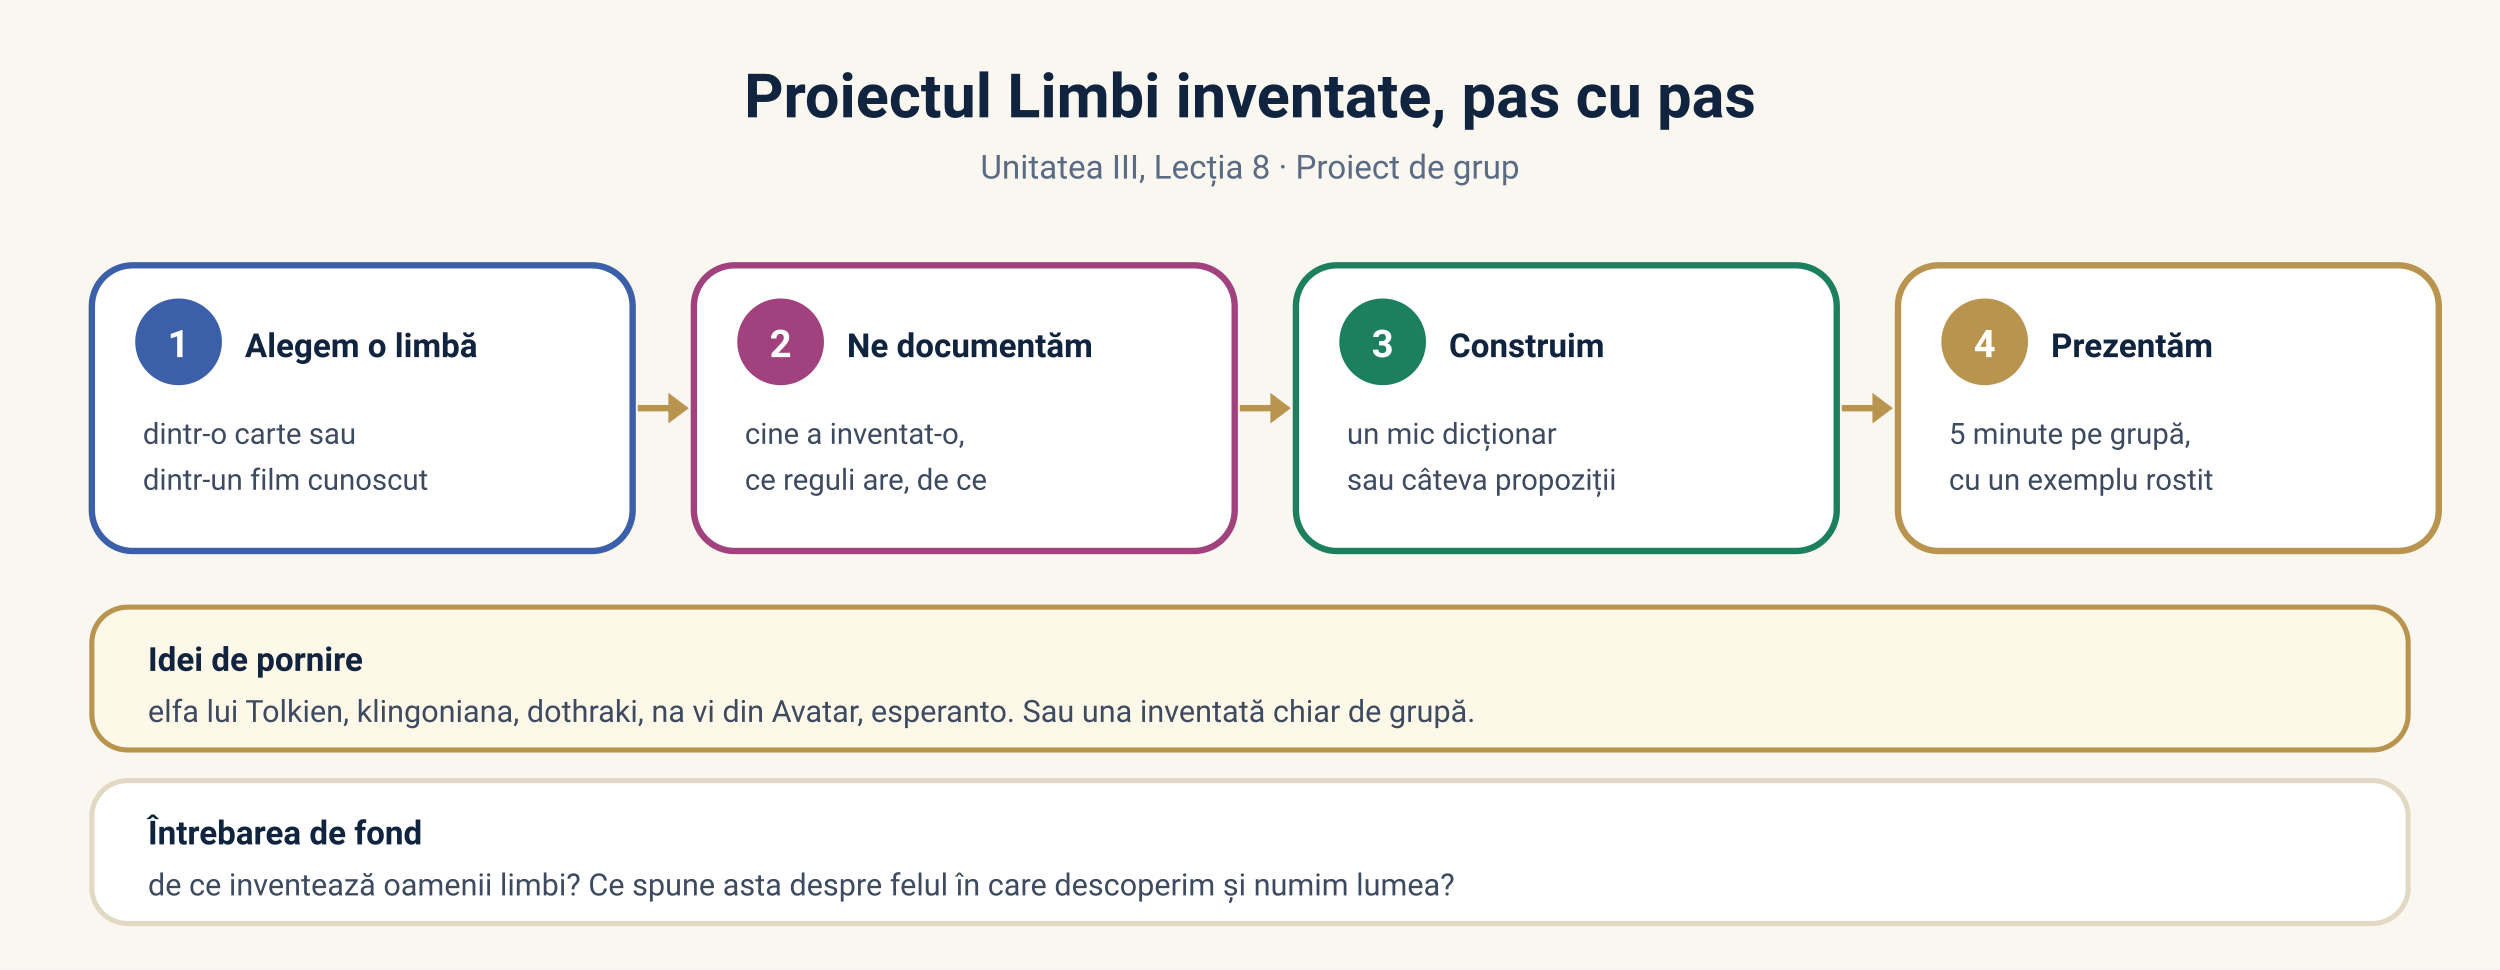
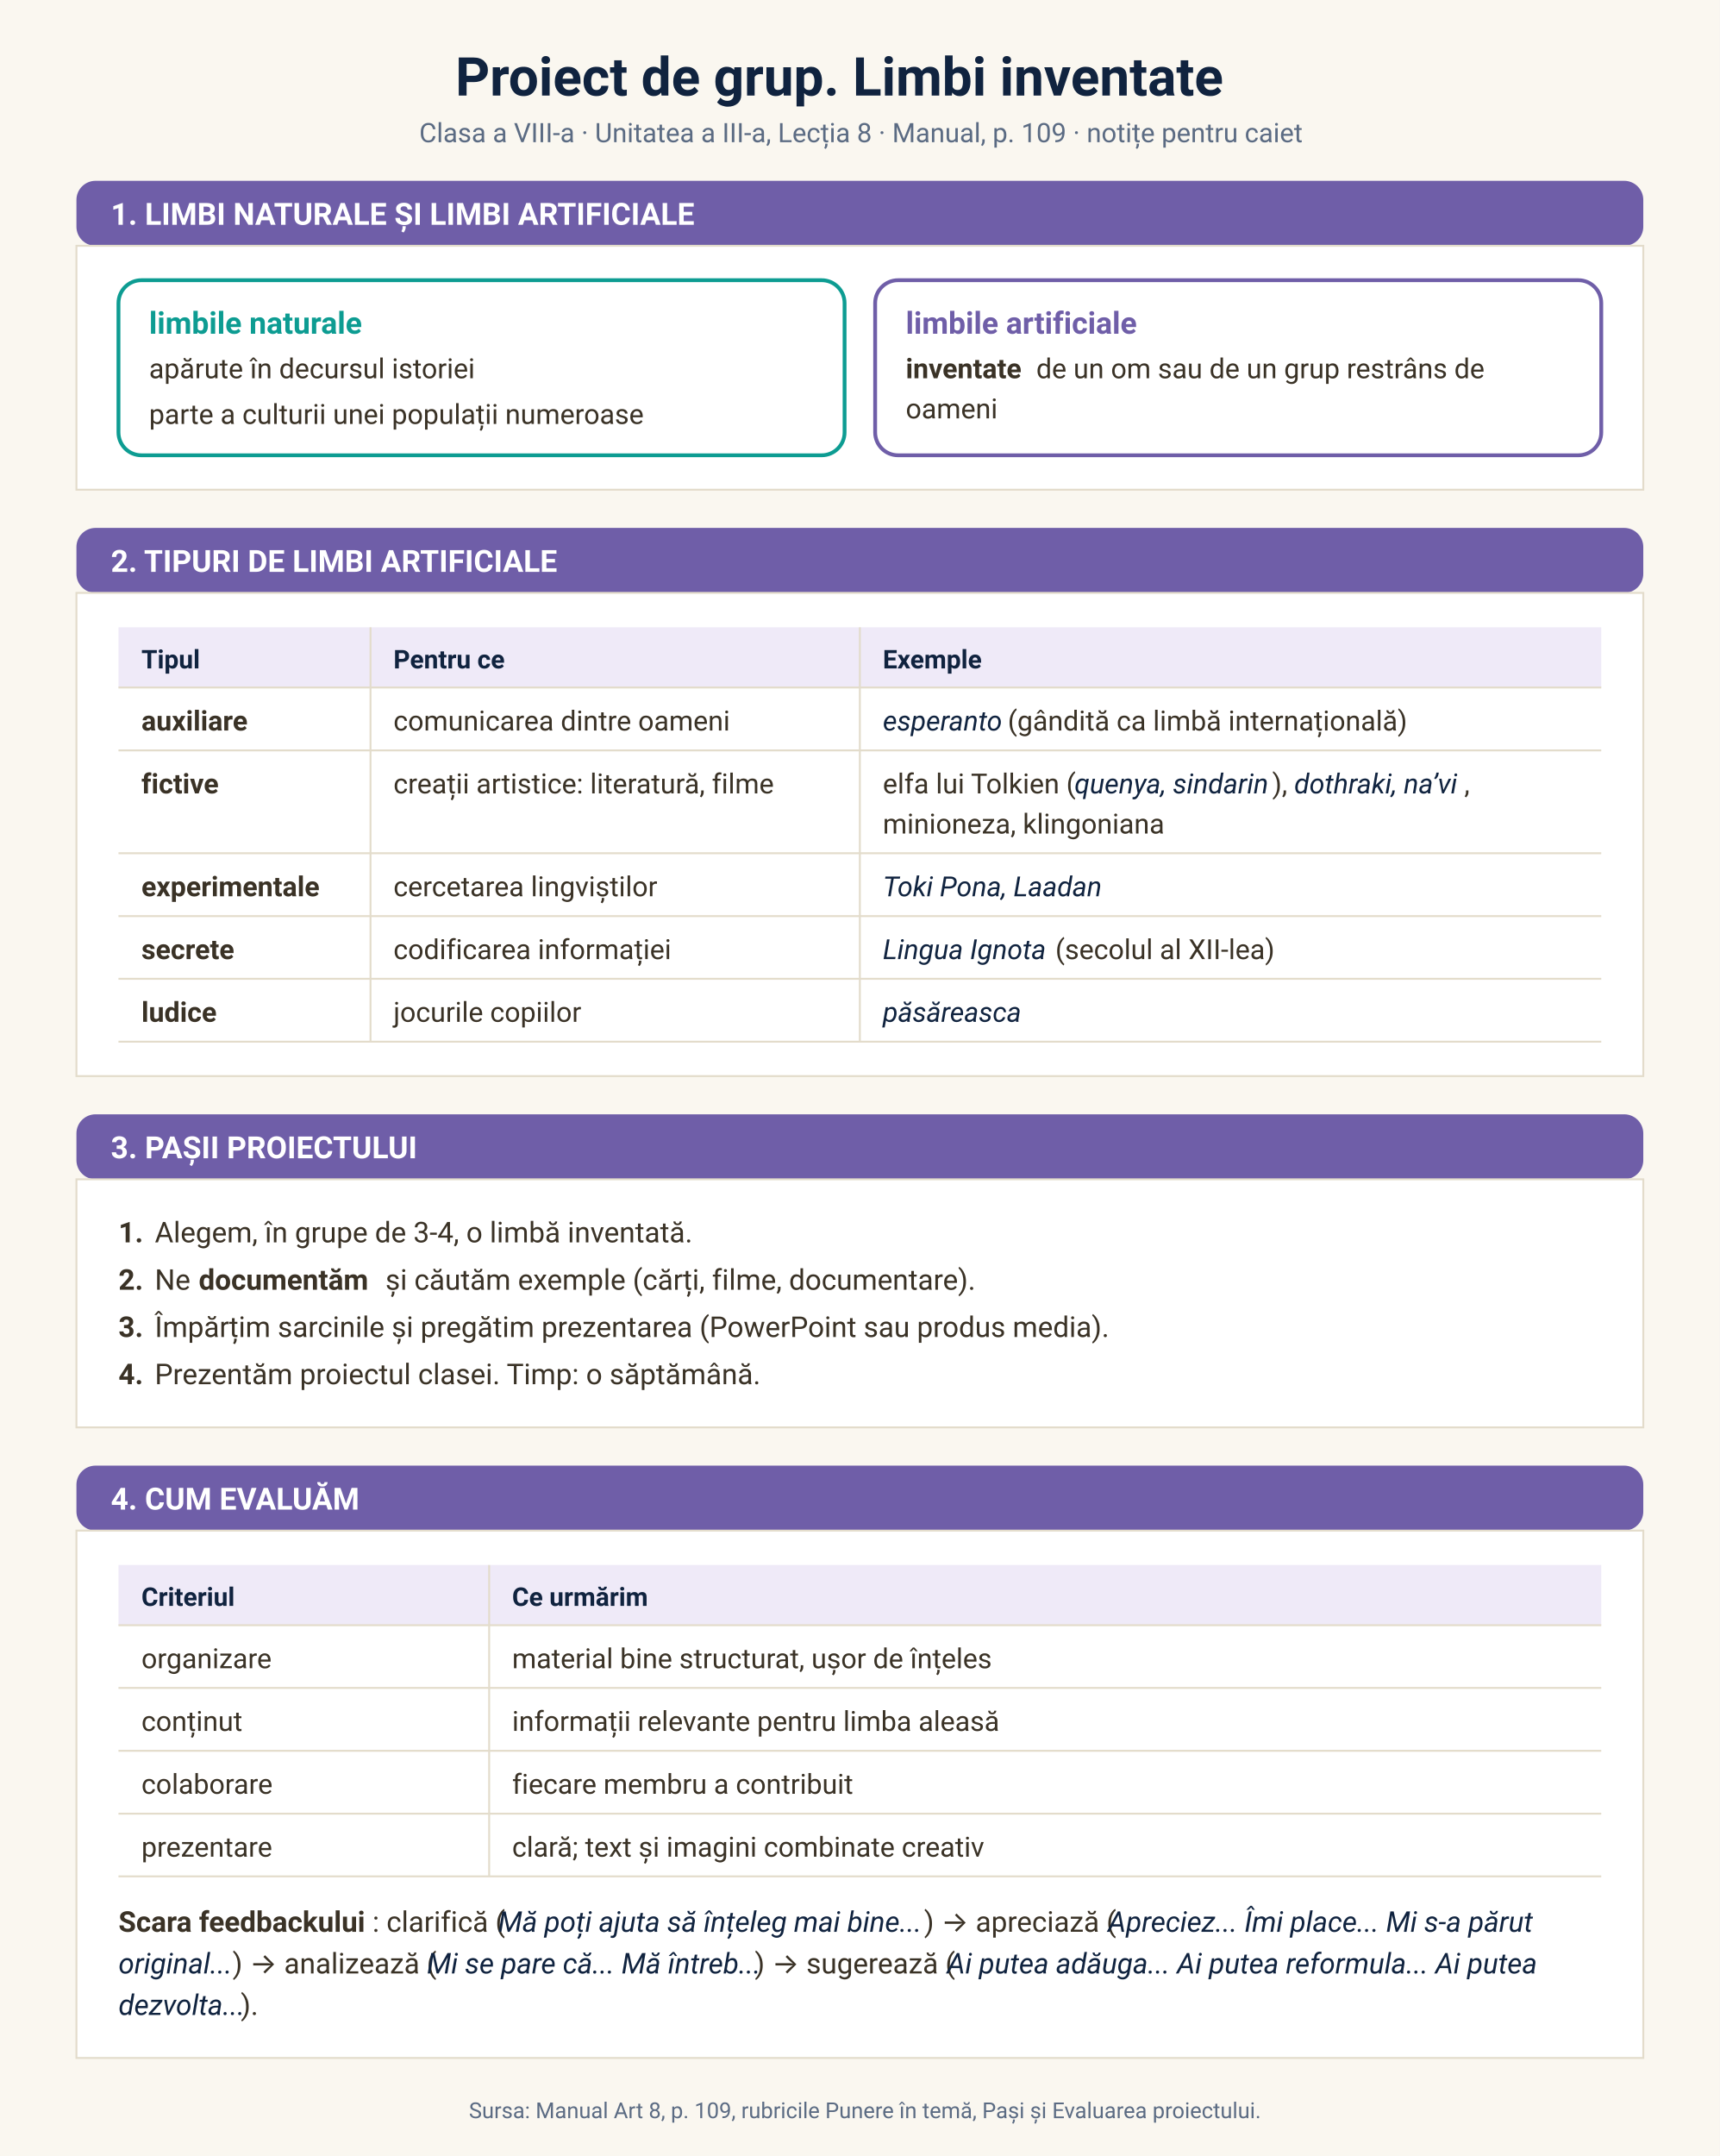
- <svg xmlns="http://www.w3.org/2000/svg" viewBox="0 0 980 380" font-family="'Segoe UI', 'Plus Jakarta Sans', -apple-system, Roboto, sans-serif">
-   <rect width="980" height="380" fill="#faf7f0" />
-   <text x="490" y="46" text-anchor="middle" font-size="24" font-weight="700" fill="#10233f">Proiectul Limbi inventate, pas cu pas</text>
-   <text x="490" y="70" text-anchor="middle" font-size="13" fill="#5b6b83">Unitatea III, Lecția 8 · Proiect de grup</text>
-   <rect x="36" y="104" width="212" height="112" rx="16" fill="#ffffff" stroke="#3b5fa8" stroke-width="2.5" />
-   <circle cx="70" cy="134" r="17" fill="#3b5fa8" />
-   <text x="70" y="140" text-anchor="middle" font-size="15" font-weight="700" fill="#ffffff">1</text>
-   <text x="96" y="140" font-size="13" font-weight="700" fill="#10233f">Alegem o limbă</text>
-   <text x="56" y="174" font-size="11.5" fill="#3d4a5f">dintr-o carte sau</text>
-   <text x="56" y="192" font-size="11.5" fill="#3d4a5f">dintr-un film cunoscut</text>
-   <path d="M250 160 L268 160" stroke="#b8944f" stroke-width="2.5" />
-   <path d="M262 154 L270 160 L262 166 Z" fill="#b8944f" />
-   <rect x="272" y="104" width="212" height="112" rx="16" fill="#ffffff" stroke="#a1417e" stroke-width="2.5" />
-   <circle cx="306" cy="134" r="17" fill="#a1417e" />
-   <text x="306" y="140" text-anchor="middle" font-size="15" font-weight="700" fill="#ffffff">2</text>
-   <text x="332" y="140" font-size="13" font-weight="700" fill="#10233f">Ne documentăm</text>
-   <text x="292" y="174" font-size="11.5" fill="#3d4a5f">cine a inventat-o,</text>
-   <text x="292" y="192" font-size="11.5" fill="#3d4a5f">ce reguli are, de ce</text>
-   <path d="M486 160 L504 160" stroke="#b8944f" stroke-width="2.5" />
-   <path d="M498 154 L506 160 L498 166 Z" fill="#b8944f" />
-   <rect x="508" y="104" width="212" height="112" rx="16" fill="#ffffff" stroke="#1c7f5e" stroke-width="2.5" />
-   <circle cx="542" cy="134" r="17" fill="#1c7f5e" />
-   <text x="542" y="140" text-anchor="middle" font-size="15" font-weight="700" fill="#ffffff">3</text>
-   <text x="568" y="140" font-size="13" font-weight="700" fill="#10233f">Construim</text>
-   <text x="528" y="174" font-size="11.5" fill="#3d4a5f">un mic dicționar</text>
-   <text x="528" y="192" font-size="11.5" fill="#3d4a5f">sau câteva propoziții</text>
-   <path d="M722 160 L740 160" stroke="#b8944f" stroke-width="2.5" />
-   <path d="M734 154 L742 160 L734 166 Z" fill="#b8944f" />
-   <rect x="744" y="104" width="212" height="112" rx="16" fill="#ffffff" stroke="#b8944f" stroke-width="2.5" />
-   <circle cx="778" cy="134" r="17" fill="#b8944f" />
-   <text x="778" y="140" text-anchor="middle" font-size="15" font-weight="700" fill="#ffffff">4</text>
-   <text x="804" y="140" font-size="13" font-weight="700" fill="#10233f">Prezentăm</text>
-   <text x="764" y="174" font-size="11.5" fill="#3d4a5f">5 minute pe grupă,</text>
-   <text x="764" y="192" font-size="11.5" fill="#3d4a5f">cu un exemplu rostit</text>
-   <rect x="36" y="238" width="908" height="56" rx="14" fill="#fef8e9" stroke="#b8944f" stroke-width="2" />
-   <text x="58" y="263" font-size="13" font-weight="700" fill="#10233f">Idei de pornire</text>
-   <text x="58" y="283" font-size="12" fill="#3d4a5f">elfa lui Tolkien, klingoniana, dothraki, na vi din Avatar, esperanto. Sau una inventată chiar de grupă.</text>
-   <rect x="36" y="306" width="908" height="56" rx="14" fill="#ffffff" stroke="#e2d9c4" stroke-width="2" />
-   <text x="58" y="331" font-size="13" font-weight="700" fill="#10233f">Întrebarea de fond</text>
-   <text x="58" y="351" font-size="12" fill="#3d4a5f">de ce inventează oamenii limbi? Ce spune asta despre felul în care descoperim și numim lumea?</text>
+ <svg xmlns="http://www.w3.org/2000/svg" viewBox="0 0 900 1128" font-family="'Segoe UI', 'Plus Jakarta Sans', -apple-system, Roboto, sans-serif">
+   <rect width="900" height="1128" fill="#faf7f0" />
+   <text x="238.3" y="50.0" font-size="28" fill="#10233f" font-weight="700" textLength="424.5" lengthAdjust="spacing">Proiect de grup. Limbi inventate</text>
+   <text x="219.4" y="74.4" font-size="14" fill="#5b6b83" textLength="461.2" lengthAdjust="spacing">Clasa a VIII-a · Unitatea a III-a, Lecția 8 · Manual, p. 109 · notițe pentru caiet</text>
+   <rect x="40" y="94.6" width="820" height="34" rx="10" fill="#6f5ea8" />
+   <text x="58" y="117.6" font-size="16" font-weight="700" fill="#ffffff">1. LIMBI NATURALE ȘI LIMBI ARTIFICIALE</text>
+   <rect x="40" y="128.6" width="820" height="127.6" fill="#ffffff" stroke="#e3dccb" />
+   <rect x="62.0" y="146.6" width="380.0" height="91.6" rx="12" fill="#ffffff" stroke="#0d9c92" stroke-width="2" />
+   <text x="78.0" y="174.6" font-size="16" fill="#0d9c92" font-weight="700" textLength="118.2" lengthAdjust="spacing">limbile naturale</text>
+   <text x="78.0" y="197.9" font-size="14.5" fill="#3a3226" textLength="169.2" lengthAdjust="spacing">apărute în decursul istoriei</text>
+   <text x="78.0" y="221.8" font-size="14.5" fill="#3a3226" textLength="259.5" lengthAdjust="spacing">parte a culturii unei populații numeroase</text>
+   <rect x="458.0" y="146.6" width="380.0" height="91.6" rx="12" fill="#ffffff" stroke="#6f5ea8" stroke-width="2" />
+   <text x="474.0" y="174.6" font-size="16" fill="#6f5ea8" font-weight="700" textLength="125.9" lengthAdjust="spacing">limbile artificiale</text>
+   <text x="474.0" y="197.9" font-size="14.5" fill="#3a3226" font-weight="700" textLength="64.4" lengthAdjust="spacing">inventate</text>
+   <text x="542.3" y="197.9" font-size="14.5" fill="#3a3226" textLength="236.3" lengthAdjust="spacing">de un om sau de un grup restrâns de</text>
+   <text x="474.0" y="218.9" font-size="14.5" fill="#3a3226" textLength="47.7" lengthAdjust="spacing">oameni</text>
+   <rect x="40" y="276.2" width="820" height="34" rx="10" fill="#6f5ea8" />
+   <text x="58" y="299.2" font-size="16" font-weight="700" fill="#ffffff">2. TIPURI DE LIMBI ARTIFICIALE</text>
+   <rect x="40" y="310.2" width="820" height="252.8" fill="#ffffff" stroke="#e3dccb" />
+   <rect x="62.0" y="328.2" width="776.0" height="31.6" fill="#efeaf8" />
+   <text x="74.0" y="349.7" font-size="13.5" fill="#10233f" font-weight="700" textLength="32.1" lengthAdjust="spacing">Tipul</text>
+   <text x="205.9" y="349.7" font-size="13.5" fill="#10233f" font-weight="700" textLength="60.2" lengthAdjust="spacing">Pentru ce</text>
+   <text x="462.0" y="349.7" font-size="13.5" fill="#10233f" font-weight="700" textLength="53.7" lengthAdjust="spacing">Exemple</text>
+   <line x1="62.0" y1="359.7" x2="838.0" y2="359.7" stroke="#e3dccb" />
+   <text x="74.0" y="382.2" font-size="14.5" fill="#3a3226" font-weight="700" textLength="58.3" lengthAdjust="spacing">auxiliare</text>
+   <text x="205.9" y="382.2" font-size="14.5" fill="#3a3226" textLength="175.2" lengthAdjust="spacing">comunicarea dintre oameni</text>
+   <text x="462.0" y="382.2" font-size="14.5" fill="#10233f" font-style="italic" textLength="61.5" lengthAdjust="spacing">esperanto</text>
+   <text x="527.4" y="382.2" font-size="14.5" fill="#3a3226" textLength="206.9" lengthAdjust="spacing">(gândită ca limbă internațională)</text>
+   <line x1="62.0" y1="392.6" x2="838.0" y2="392.6" stroke="#e3dccb" />
+   <text x="74.0" y="415.1" font-size="14.5" fill="#3a3226" font-weight="700" textLength="41.9" lengthAdjust="spacing">fictive</text>
+   <text x="205.9" y="415.1" font-size="14.5" fill="#3a3226" textLength="195.3" lengthAdjust="spacing">creații artistice: literatură, filme</text>
+   <text x="462.0" y="415.1" font-size="14.5" fill="#3a3226" textLength="100.3" lengthAdjust="spacing">elfa lui Tolkien (</text>
+   <text x="562.3" y="415.1" font-size="14.5" fill="#10233f" font-style="italic" textLength="103.5" lengthAdjust="spacing">quenya, sindarin</text>
+   <text x="665.8" y="415.1" font-size="14.5" fill="#3a3226" textLength="7.5" lengthAdjust="spacing">),</text>
+   <text x="677.3" y="415.1" font-size="14.5" fill="#10233f" font-style="italic" textLength="89.0" lengthAdjust="spacing">dothraki, na’vi</text>
+   <text x="766.3" y="415.1" font-size="14.5" fill="#3a3226" textLength="3.2" lengthAdjust="spacing">,</text>
+   <text x="462.0" y="436.1" font-size="14.5" fill="#3a3226" textLength="147.5" lengthAdjust="spacing">minioneza, klingoniana</text>
+   <line x1="62.0" y1="446.4" x2="838.0" y2="446.4" stroke="#e3dccb" />
+   <text x="74.0" y="468.9" font-size="14.5" fill="#3a3226" font-weight="700" textLength="97.9" lengthAdjust="spacing">experimentale</text>
+   <text x="205.9" y="468.9" font-size="14.5" fill="#3a3226" textLength="135.6" lengthAdjust="spacing">cercetarea lingviștilor</text>
+   <text x="462.0" y="468.9" font-size="14.5" fill="#10233f" font-style="italic" textLength="115.7" lengthAdjust="spacing">Toki Pona, Laadan</text>
+   <line x1="62.0" y1="479.3" x2="838.0" y2="479.3" stroke="#e3dccb" />
+   <text x="74.0" y="501.8" font-size="14.5" fill="#3a3226" font-weight="700" textLength="48.3" lengthAdjust="spacing">secrete</text>
+   <text x="205.9" y="501.8" font-size="14.5" fill="#3a3226" textLength="142.4" lengthAdjust="spacing">codificarea informației</text>
+   <text x="462.0" y="501.8" font-size="14.5" fill="#10233f" font-style="italic" textLength="86.4" lengthAdjust="spacing">Lingua Ignota</text>
+   <text x="552.3" y="501.8" font-size="14.5" fill="#3a3226" textLength="112.1" lengthAdjust="spacing">(secolul al XII-lea)</text>
+   <line x1="62.0" y1="512.1" x2="838.0" y2="512.1" stroke="#e3dccb" />
+   <text x="74.0" y="534.6" font-size="14.5" fill="#3a3226" font-weight="700" textLength="40.7" lengthAdjust="spacing">ludice</text>
+   <text x="205.9" y="534.6" font-size="14.5" fill="#3a3226" textLength="98.3" lengthAdjust="spacing">jocurile copiilor</text>
+   <text x="462.0" y="534.6" font-size="14.5" fill="#10233f" font-style="italic" textLength="69.5" lengthAdjust="spacing">păsăreasca</text>
+   <line x1="62.0" y1="545.0" x2="838.0" y2="545.0" stroke="#e3dccb" />
+   <line x1="193.9" y1="328.2" x2="193.9" y2="545.0" stroke="#e3dccb" />
+   <line x1="450.0" y1="328.2" x2="450.0" y2="545.0" stroke="#e3dccb" />
+   <rect x="40" y="583.0" width="820" height="34" rx="10" fill="#6f5ea8" />
+   <text x="58" y="606.0" font-size="16" font-weight="700" fill="#ffffff">3. PAȘII PROIECTULUI</text>
+   <rect x="40" y="617.0" width="820" height="129.8" fill="#ffffff" stroke="#e3dccb" />
+   <text x="62.0" y="650.0" font-size="15" fill="#3a3226" font-weight="700">1.</text>
+   <text x="81.0" y="650.0" font-size="15" fill="#3a3226" textLength="285.9" lengthAdjust="spacing">Alegem, în grupe de 3-4, o limbă inventată.</text>
+   <text x="62.0" y="674.8" font-size="15" fill="#3a3226" font-weight="700">2.</text>
+   <text x="81.0" y="674.8" font-size="15" fill="#3a3226" textLength="19.1" lengthAdjust="spacing">Ne</text>
+   <text x="104.0" y="674.8" font-size="15" fill="#3a3226" font-weight="700" textLength="93.6" lengthAdjust="spacing">documentăm</text>
+   <text x="201.7" y="674.8" font-size="15" fill="#3a3226" textLength="302.7" lengthAdjust="spacing">și căutăm exemple (cărți, filme, documentare).</text>
+   <text x="62.0" y="699.5" font-size="15" fill="#3a3226" font-weight="700">3.</text>
+   <text x="81.0" y="699.5" font-size="15" fill="#3a3226" textLength="492.1" lengthAdjust="spacing">Împărțim sarcinile și pregătim prezentarea (PowerPoint sau produs media).</text>
+   <text x="62.0" y="724.2" font-size="15" fill="#3a3226" font-weight="700">4.</text>
+   <text x="81.0" y="724.2" font-size="15" fill="#3a3226" textLength="309.0" lengthAdjust="spacing">Prezentăm proiectul clasei. Timp: o săptămână.</text>
+   <rect x="40" y="766.8" width="820" height="34" rx="10" fill="#6f5ea8" />
+   <text x="58" y="789.8" font-size="16" font-weight="700" fill="#ffffff">4. CUM EVALUĂM</text>
+   <rect x="40" y="800.8" width="820" height="275.9" fill="#ffffff" stroke="#e3dccb" />
+   <rect x="62.0" y="818.8" width="776.0" height="31.6" fill="#efeaf8" />
+   <text x="74.0" y="840.2" font-size="13.5" fill="#10233f" font-weight="700" textLength="51.3" lengthAdjust="spacing">Criteriul</text>
+   <text x="268.0" y="840.2" font-size="13.5" fill="#10233f" font-weight="700" textLength="74.4" lengthAdjust="spacing">Ce urmărim</text>
+   <line x1="62.0" y1="850.3" x2="838.0" y2="850.3" stroke="#e3dccb" />
+   <text x="74.0" y="872.8" font-size="14.5" fill="#3a3226" textLength="67.9" lengthAdjust="spacing">organizare</text>
+   <text x="268.0" y="872.8" font-size="14.5" fill="#3a3226" textLength="249.4" lengthAdjust="spacing">material bine structurat, ușor de înțeles</text>
+   <line x1="62.0" y1="883.1" x2="838.0" y2="883.1" stroke="#e3dccb" />
+   <text x="74.0" y="905.6" font-size="14.5" fill="#3a3226" textLength="53.4" lengthAdjust="spacing">conținut</text>
+   <text x="268.0" y="905.6" font-size="14.5" fill="#3a3226" textLength="253.3" lengthAdjust="spacing">informații relevante pentru limba aleasă</text>
+   <line x1="62.0" y1="916.0" x2="838.0" y2="916.0" stroke="#e3dccb" />
+   <text x="74.0" y="938.5" font-size="14.5" fill="#3a3226" textLength="68.3" lengthAdjust="spacing">colaborare</text>
+   <text x="268.0" y="938.5" font-size="14.5" fill="#3a3226" textLength="177.9" lengthAdjust="spacing">fiecare membru a contribuit</text>
+   <line x1="62.0" y1="948.9" x2="838.0" y2="948.9" stroke="#e3dccb" />
+   <text x="74.0" y="971.4" font-size="14.5" fill="#3a3226" textLength="68.4" lengthAdjust="spacing">prezentare</text>
+   <text x="268.0" y="971.4" font-size="14.5" fill="#3a3226" textLength="243.4" lengthAdjust="spacing">clară; text și imagini combinate creativ</text>
+   <line x1="62.0" y1="981.7" x2="838.0" y2="981.7" stroke="#e3dccb" />
+   <line x1="256.0" y1="818.8" x2="256.0" y2="981.7" stroke="#e3dccb" />
+   <text x="62.0" y="1010.7" font-size="15" fill="#3a3226" font-weight="700" textLength="132.9" lengthAdjust="spacing">Scara feedbackului</text>
+   <text x="194.9" y="1010.7" font-size="15" fill="#3a3226" textLength="65.7" lengthAdjust="spacing">: clarifică (</text>
+   <text x="260.6" y="1010.7" font-size="15" fill="#10233f" font-style="italic" textLength="223.1" lengthAdjust="spacing">Mă poți ajuta să înțeleg mai bine...</text>
+   <text x="483.6" y="1010.7" font-size="15" fill="#3a3226" textLength="96.1" lengthAdjust="spacing">) → apreciază (</text>
+   <text x="579.8" y="1010.7" font-size="15" fill="#10233f" font-style="italic" textLength="220.9" lengthAdjust="spacing">Apreciez... Îmi place... Mi s-a părut</text>
+   <text x="62.0" y="1032.5" font-size="15" fill="#10233f" font-style="italic" textLength="59.7" lengthAdjust="spacing">original...</text>
+   <text x="121.7" y="1032.5" font-size="15" fill="#3a3226" textLength="101.7" lengthAdjust="spacing">) → analizează (</text>
+   <text x="223.4" y="1032.5" font-size="15" fill="#10233f" font-style="italic" textLength="171.6" lengthAdjust="spacing">Mi se pare că... Mă întreb...</text>
+   <text x="395.0" y="1032.5" font-size="15" fill="#3a3226" textLength="100.6" lengthAdjust="spacing">) → sugerează (</text>
+   <text x="495.6" y="1032.5" font-size="15" fill="#10233f" font-style="italic" textLength="311.4" lengthAdjust="spacing">Ai putea adăuga... Ai putea reformula... Ai putea</text>
+   <text x="62.0" y="1054.2" font-size="15" fill="#10233f" font-style="italic" textLength="64.0" lengthAdjust="spacing">dezvolta...</text>
+   <text x="126.0" y="1054.2" font-size="15" fill="#3a3226" textLength="7.8" lengthAdjust="spacing">).</text>
+   <text x="245.4" y="1108.2" font-size="11.5" fill="#5b6b83" textLength="409.3" lengthAdjust="spacing">Sursa: Manual Art 8, p. 109, rubricile Punere în temă, Pași și Evaluarea proiectului.</text>
</svg>
